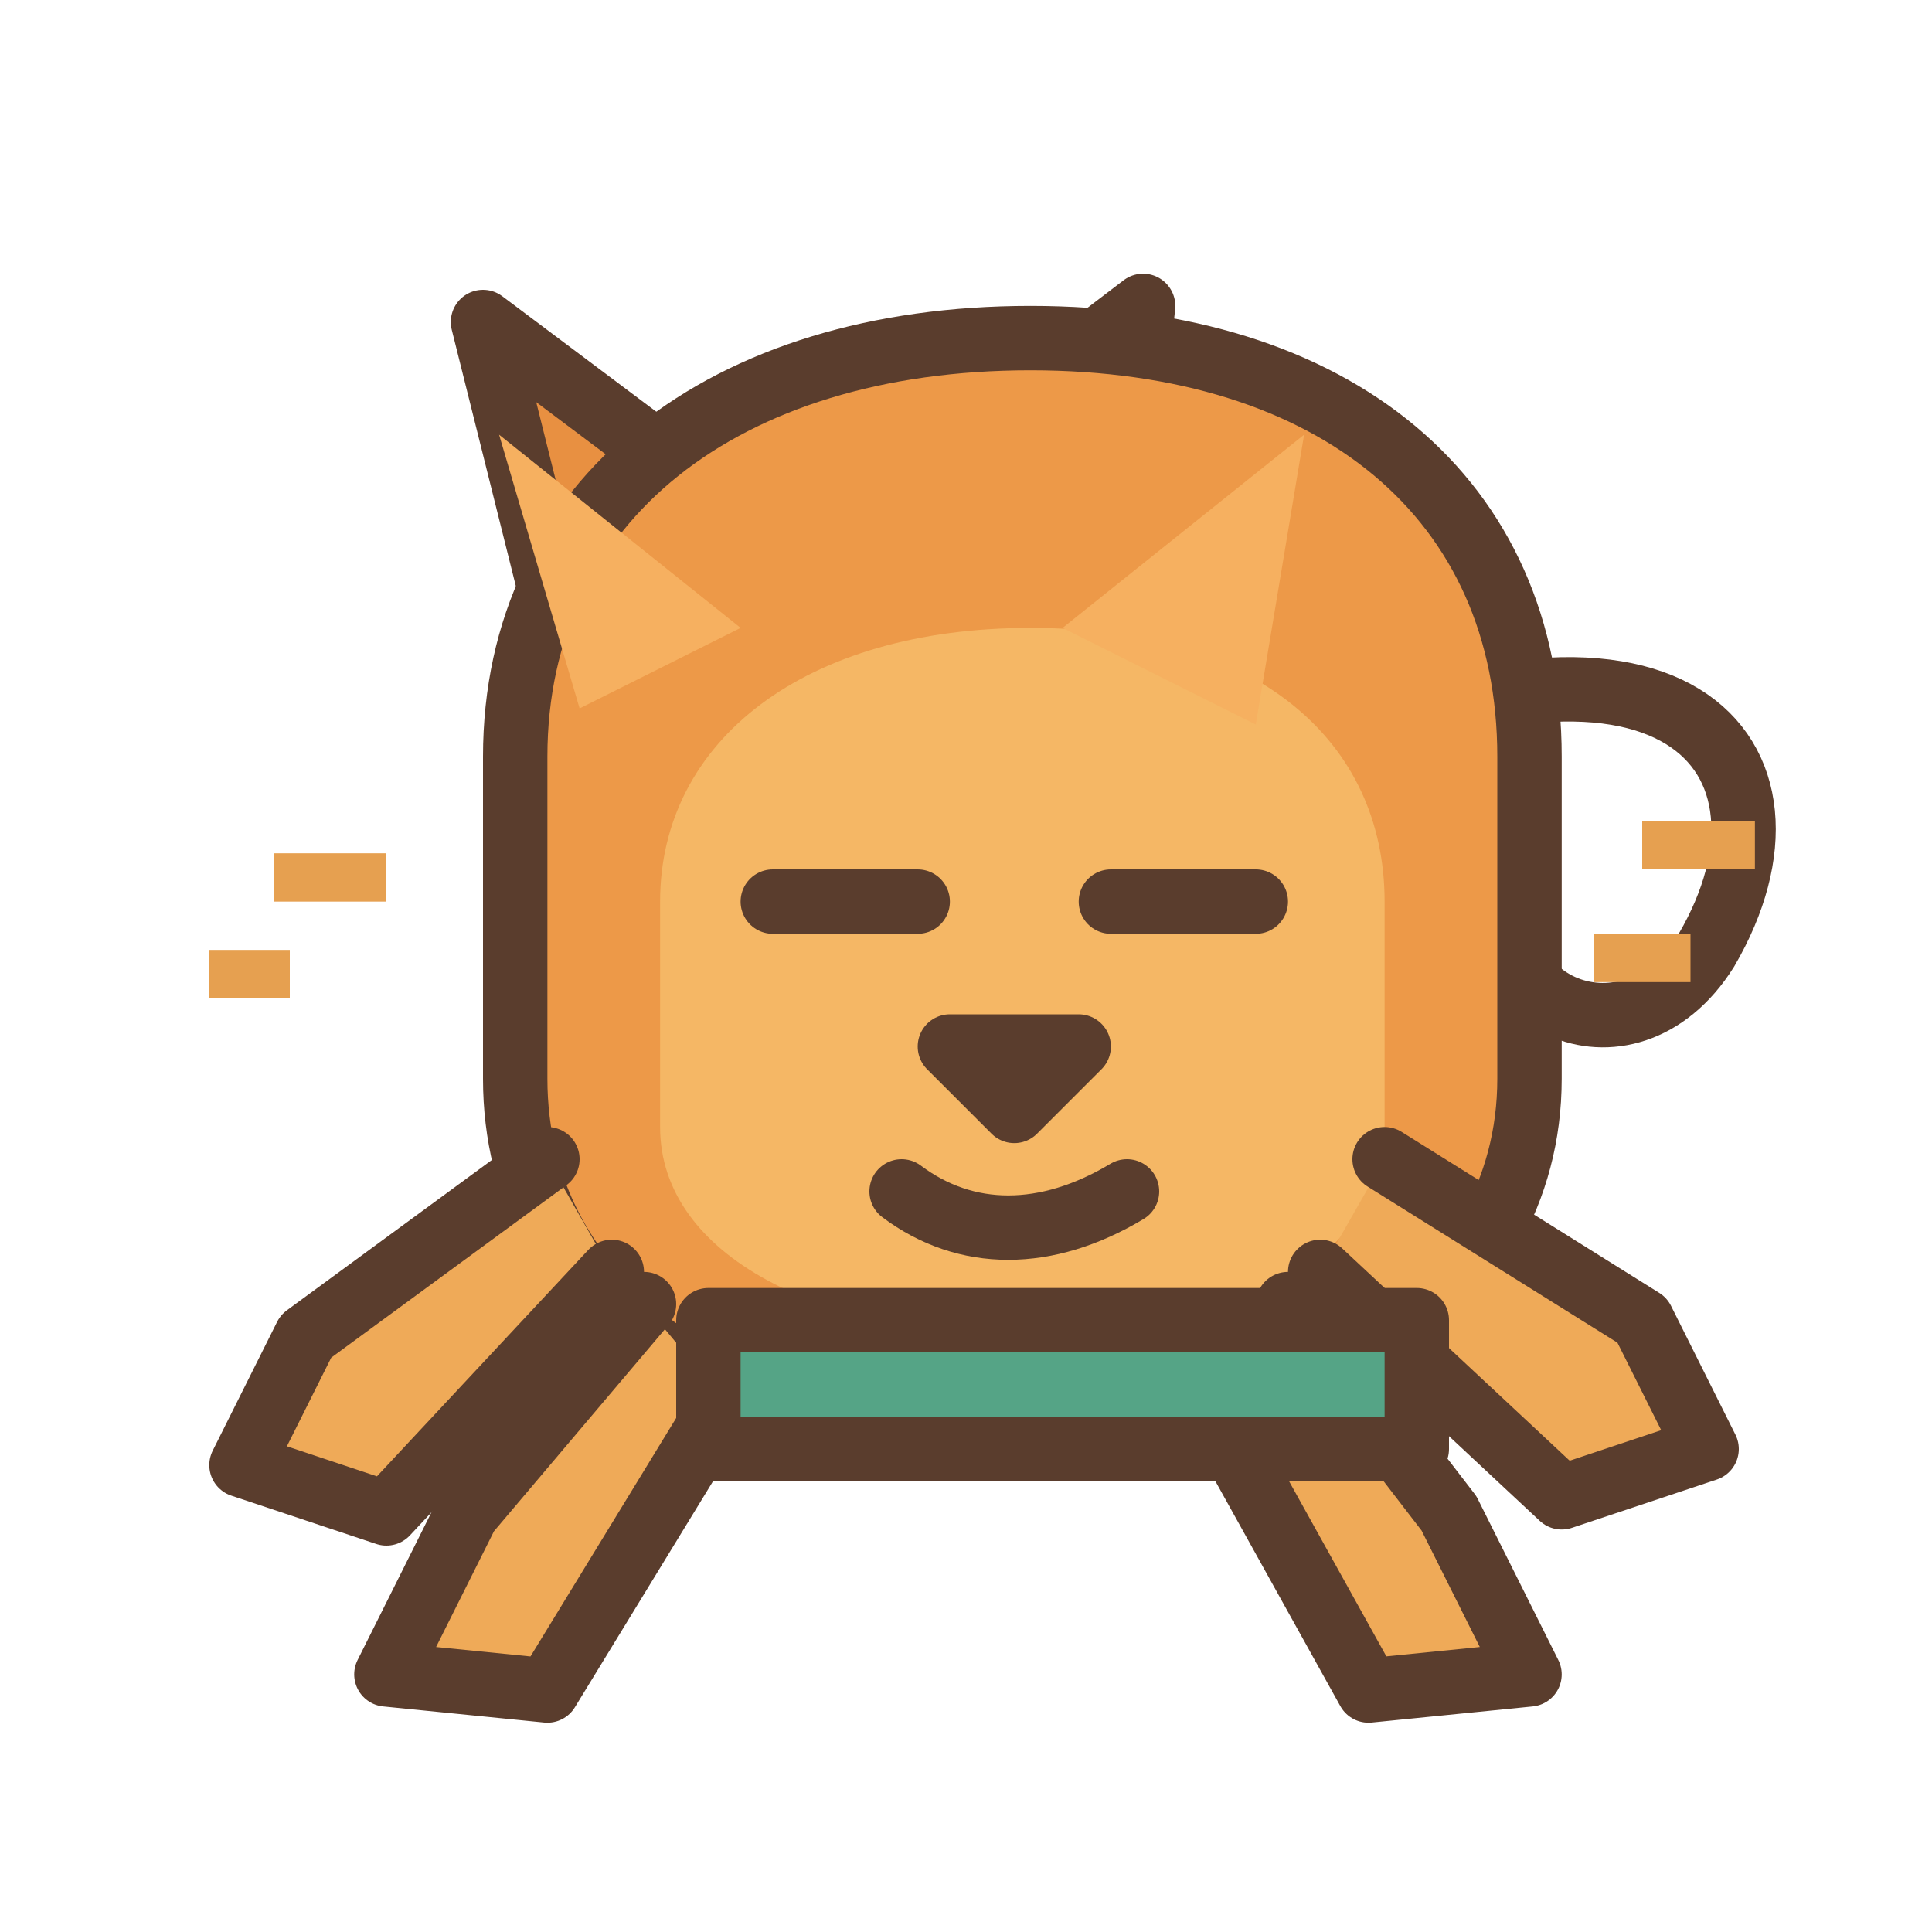
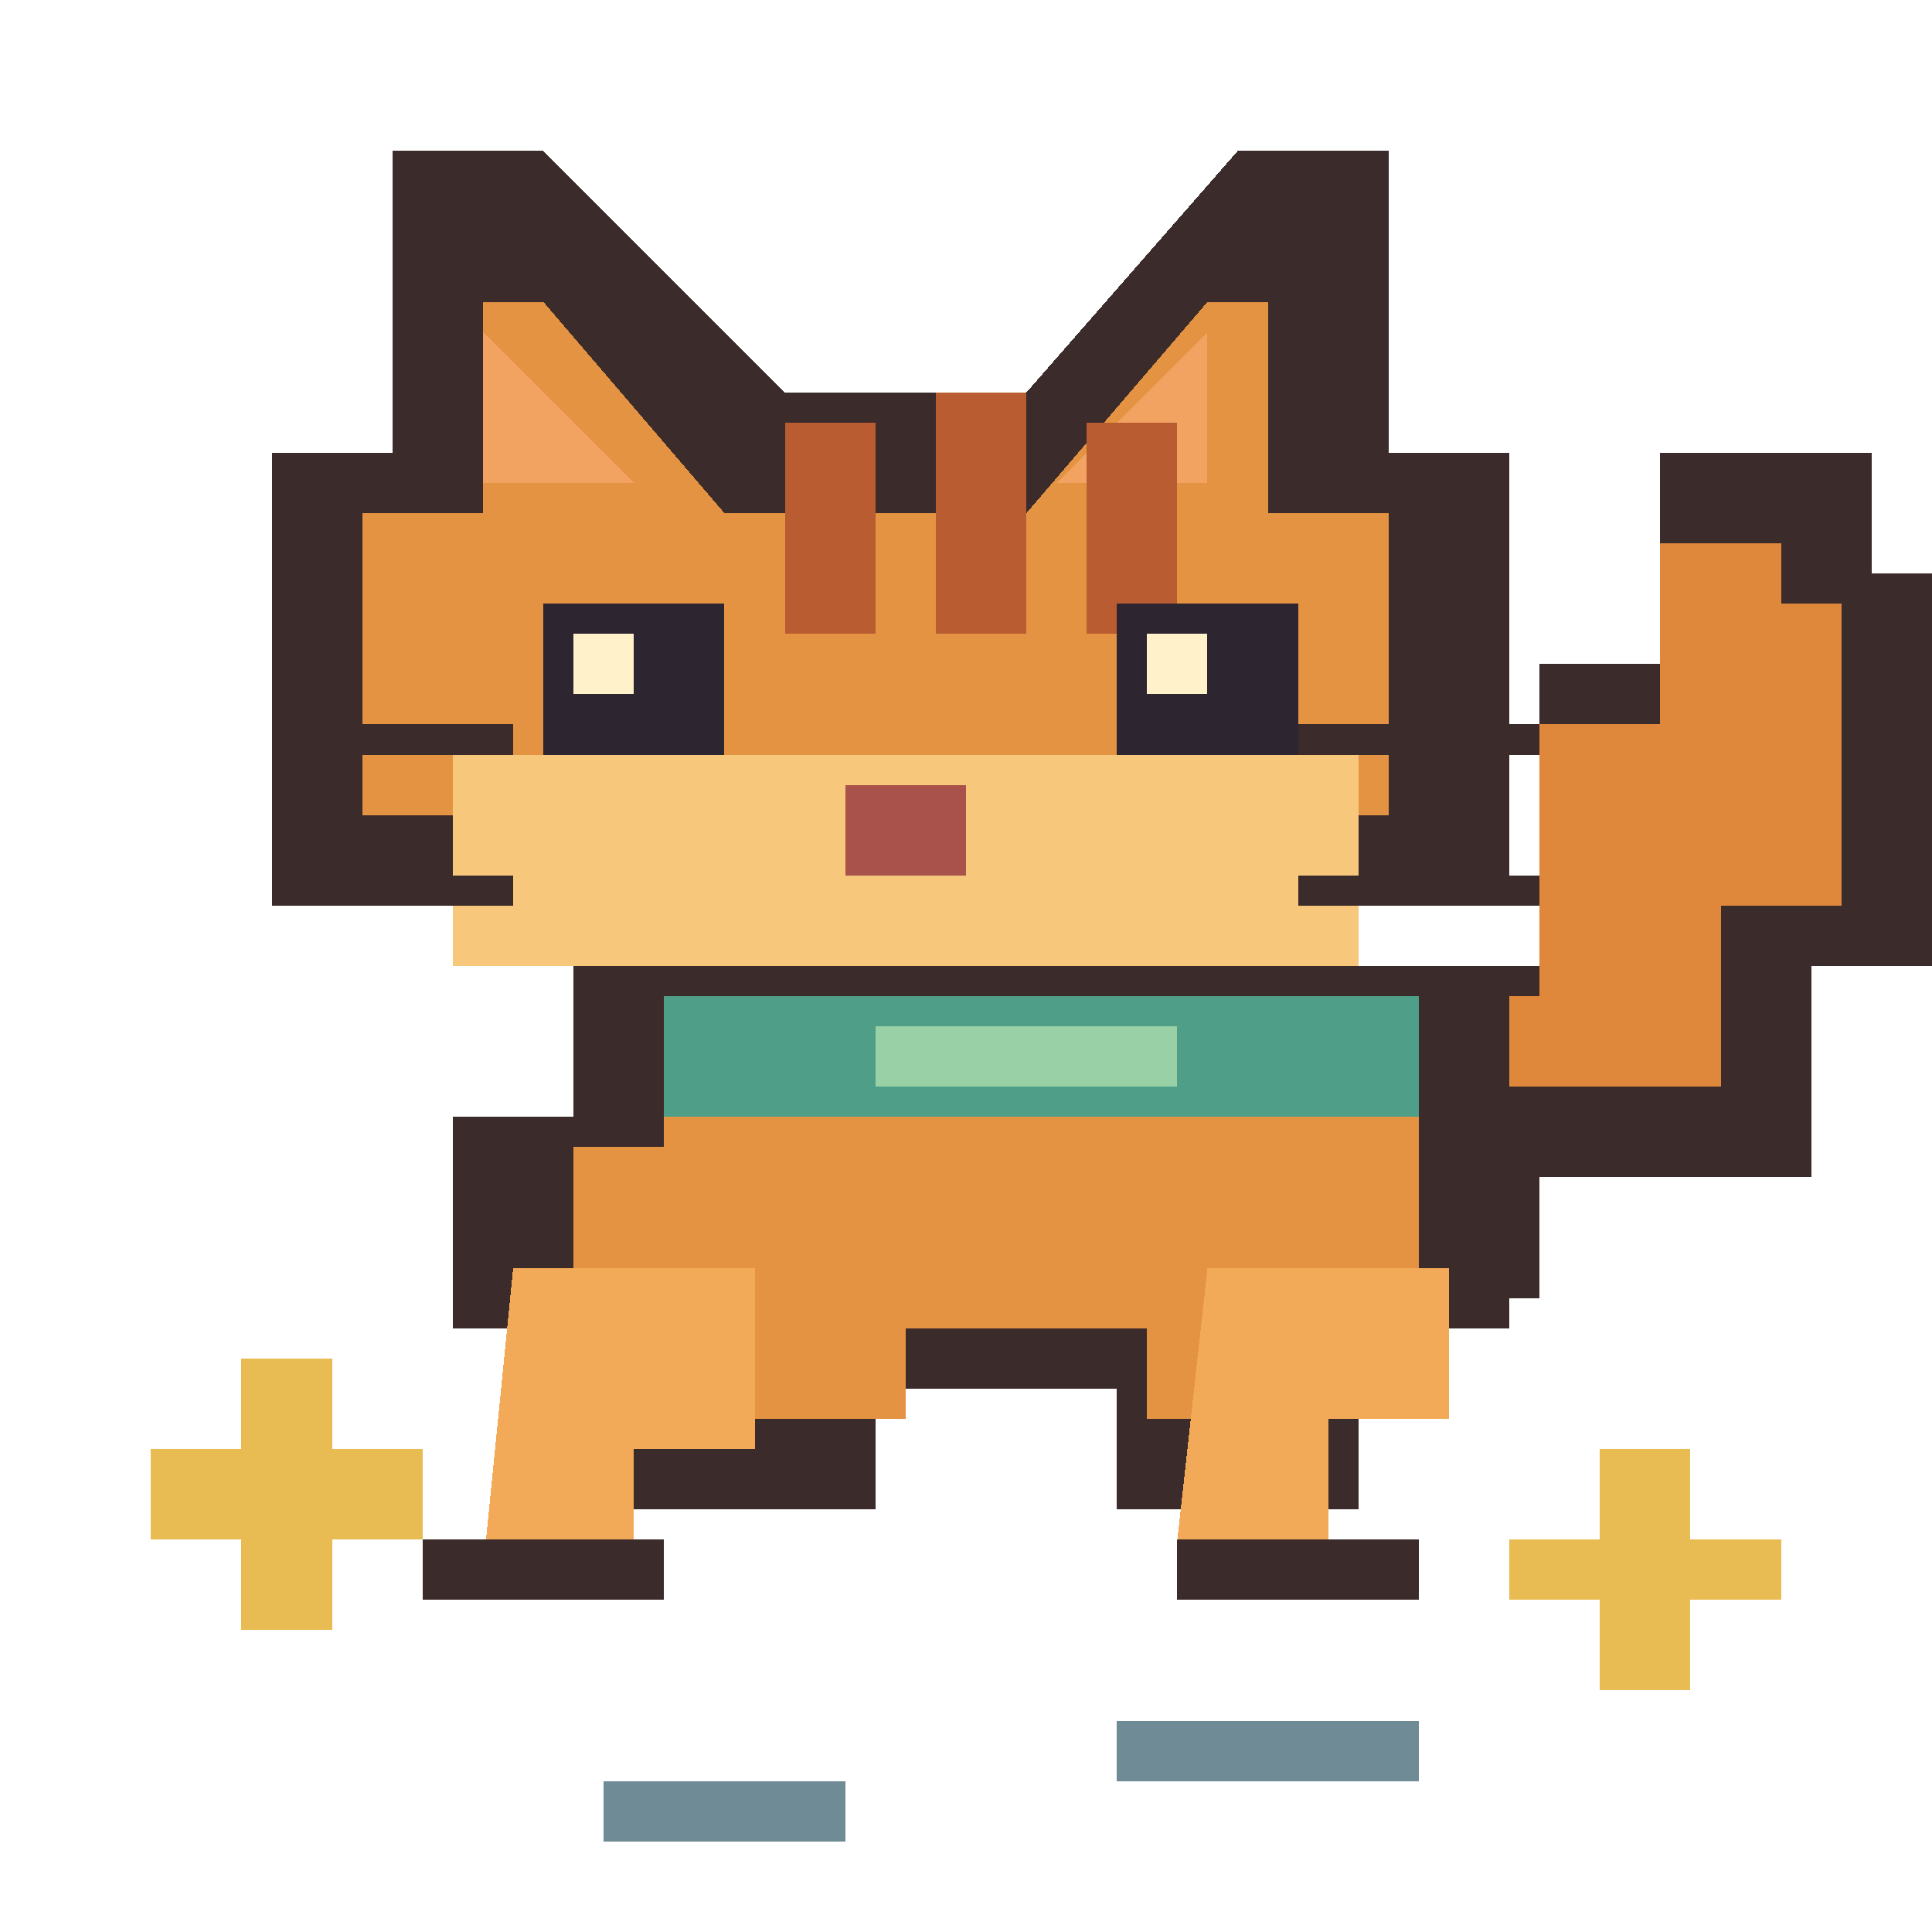
- <svg xmlns="http://www.w3.org/2000/svg" viewBox="0 0 120 120" aria-label="跳起来的小橘">
-   <g stroke="#5a3d2d" stroke-width="4" stroke-linejoin="round" stroke-linecap="round">
-     <path d="M79 48c25-12 34-1 27 11-5 8-15 3-12-5" fill="none" />
-     <path d="M37 48 30 20l20 15 21-16-3 29" fill="#e89041" />
-     <path d="M32 47c0-16 13-26 32-26s31 10 31 26v20c0 14-14 23-32 23S32 81 32 67z" fill="#ed9948" />
-     <path d="M41 56c0-10 9-17 23-17s22 7 22 17v14c0 8-9 13-22 13s-23-5-23-13z" fill="#f5b765" stroke="none" />
-     <path d="M48 56h9M69 56h9M59 65h8l-4 4zM56 74c4 3 9 3 14 0" fill="none" />
-     <path d="M38 79 24 94l-9-3 4-8 15-11M82 79l15 14 9-3-4-8-16-10" fill="#efaa58" />
-     <path d="M45 87 34 105l-10-1 5-10 11-13M75 87l10 18 10-1-5-10-10-13" fill="#efaa58" />
-     <path d="M44 82h44v8H44z" fill="#55a486" />
-   </g>
-   <path d="m36 44-5-17 15 12M78 45l3-18-15 12" fill="#f6b060" />
-   <g fill="#e6a050" stroke="none">
-     <path d="M17 53h7v3h-7zM13 59h5v3h-5zM99 58h6v3h-6zM102 51h7v3h-7z" />
+ <svg xmlns="http://www.w3.org/2000/svg" viewBox="0 0 256 256" shape-rendering="crispEdges" aria-label="小橘像素风跳跃">
+   <g transform="scale(4)">
+     <path fill="#3b2b2b" d="M44 32h7V22h4v-7h7v4h2v13h-4v7h-9v4h-7z" />
+     <path fill="#df873a" d="M47 33h4V24h4v-6h4v2h2v10h-4v6h-7v4h-3z" />
+     <path fill="#3b2b2b" d="M9 30V15h4V5h5l8 8h8l7-8h5v10h4v15H9z" />
+     <path fill="#e49342" d="M12 27V17h4V10h2l6 7h10l6-7h2v7h4v10z" />
+     <path fill="#f2a261" d="M16 11v5h5zM40 11v5h-5z" />
+     <path fill="#b95c32" d="M26 14h3v7h-3zM31 13h3v8h-3zM36 14h3v7h-3z" />
+     <path fill="#2d2530" d="M18 20h6v5h-6zM37 20h6v5h-6z" />
+     <path fill="#fff1ca" d="M19 21h2v2h-2zM38 21h2v2h-2z" />
+     <path fill="#f7c77b" d="M15 25h30v7H15z" />
+     <path fill="#a9524b" d="M28 26h4v3h-4z" />
+     <path fill="#3b2b2b" d="M9 24h8v1H9zM9 29h8v1H9zM43 24h8v1h-8zM43 29h8v1h-8z" />
+     <path fill="#3b2b2b" d="M19 32h31v12h-5v6h-8v-4h-8v4h-8v-6h-6v-7h4z" />
+     <path fill="#e49342" d="M22 35h25v8h-5v4h-4v-3h-8v3h-5v-4h-6v-5h3z" />
+     <path fill="#4f9e88" d="M22 33h25v4H22z" />
+     <path fill="#9ad0a5" d="M29 34h10v2H29z" />
+     <path fill="#f2aa59" d="M17 42h8v6h-4v4h-5zM40 42h8v5h-4v4h-5z" />
+     <path fill="#3b2b2b" d="M14 51h8v2h-8zM39 51h8v2h-8z" />
+     <path fill="#e8bc52" d="M8 45h3v3h3v3h-3v3H8v-3H5v-3h3zM53 48h3v3h3v2h-3v3h-3v-3h-3v-2h3z" />
+     <path fill="#6e8b96" d="M20 59h8v2h-8zM37 57h10v2H37z" />
  </g>
</svg>
